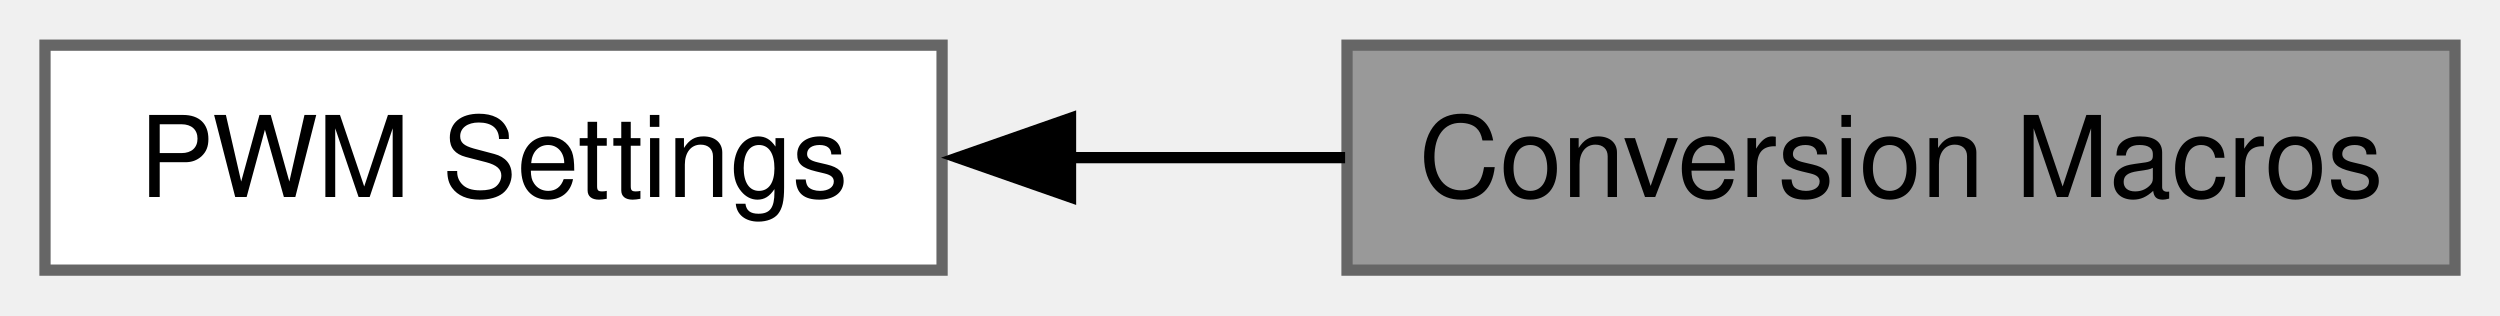
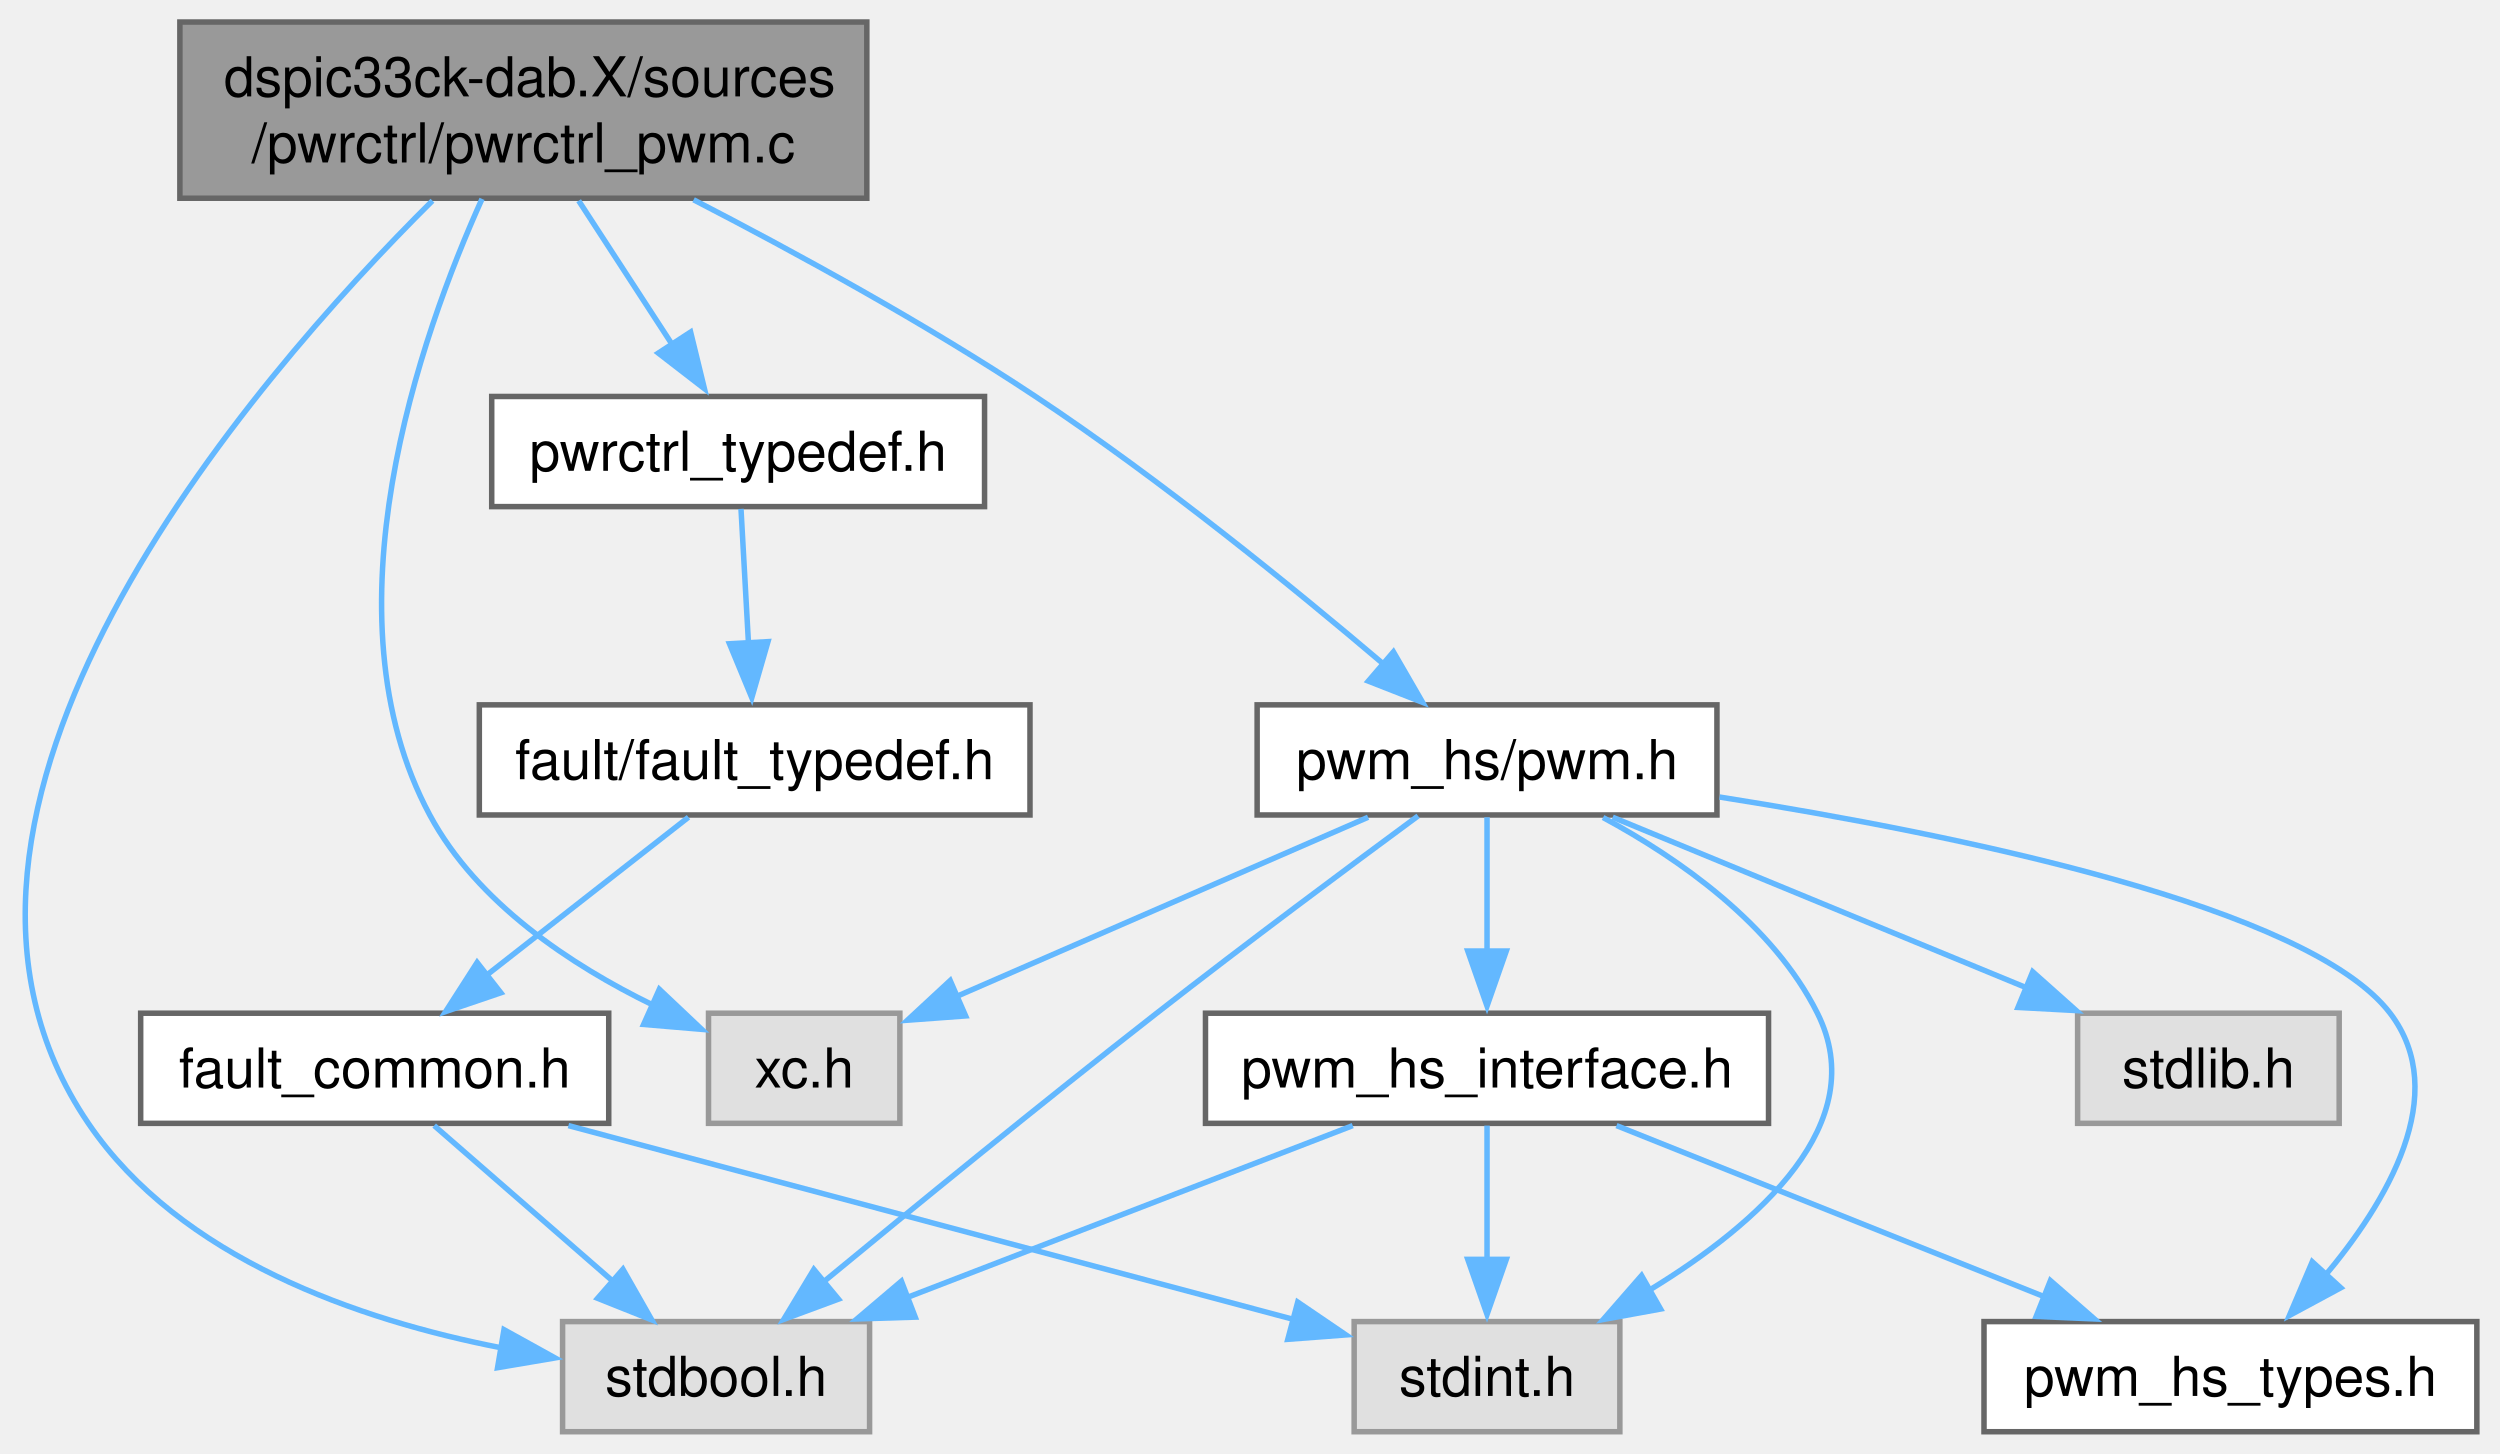
- <svg xmlns="http://www.w3.org/2000/svg" xmlns:xlink="http://www.w3.org/1999/xlink" width="222pt" height="28pt" viewBox="0.00 0.00 222.25 28.00">
-   <g id="graph0" class="graph" transform="scale(1 1) rotate(0) translate(4 24)">
+ <svg xmlns="http://www.w3.org/2000/svg" xmlns:xlink="http://www.w3.org/1999/xlink" width="454pt" height="264pt" viewBox="0.00 0.00 453.59 264.00">
+   <g id="graph0" class="graph" transform="scale(1 1) rotate(0) translate(4 260)">
+     <g id="Node000001" class="node">
+       <g id="a_Node000001">
+         <a xlink:title="Contains DAB control phase calculation between primary and secondary, and the PWM distribution.">
+           <polygon fill="#999999" stroke="#666666" points="153.21,-256 28.46,-256 28.46,-224 153.21,-224 153.21,-256" />
+           <text text-anchor="start" x="36.46" y="-242.5" font-family="Helvetica,sans-Serif" font-size="10.00">dspic33ck-dab.X/sources</text>
+           <text text-anchor="middle" x="90.84" y="-230.5" font-family="Helvetica,sans-Serif" font-size="10.00">/pwrctrl/pwrctrl_pwm.c</text>
+         </a>
+       </g>
+     </g>
    <g id="Node000002" class="node">
      <g id="a_Node000002">
-         <a xlink:href="a00470.html" target="_top" xlink:title="User-declaration of global defines for PWM signal generator settings.">
-           <polygon fill="white" stroke="#666666" points="79.75,-20 0,-20 0,0 79.75,0 79.75,-20" />
-           <text text-anchor="middle" x="39.88" y="-6.5" font-family="Helvetica,sans-Serif" font-size="10.00">PWM Settings</text>
-         </a>
-       </g>
-     </g>
-     <g id="Node000001" class="node">
-       <g id="a_Node000001">
-         <a xlink:title="Conversion macros for user declarations of PWM peripheral.">
-           <polygon fill="#999999" stroke="#666666" points="214.25,-20 115.75,-20 115.75,0 214.25,0 214.25,-20" />
-           <text text-anchor="middle" x="165" y="-6.5" font-family="Helvetica,sans-Serif" font-size="10.00">Conversion Macros</text>
-         </a>
-       </g>
-     </g>
-     <g id="edge1" class="edge">
-       <path fill="none" stroke="black" d="M91.01,-10C99.12,-10 107.51,-10 115.58,-10" />
-       <polygon fill="black" stroke="black" points="91.17,-6.5 81.17,-10 91.17,-13.5 91.17,-6.5" />
+         <a xlink:title=" ">
+           <polygon fill="#e0e0e0" stroke="#999999" points="159.21,-76 124.46,-76 124.46,-56 159.21,-56 159.21,-76" />
+           <text text-anchor="middle" x="141.84" y="-62.5" font-family="Helvetica,sans-Serif" font-size="10.00">xc.h</text>
+         </a>
+       </g>
+     </g>
+     <g id="edge1_Node000001_Node000002" class="edge">
+       <g id="a_edge1_Node000001_Node000002">
+         <a xlink:title=" ">
+           <path fill="none" stroke="#63b8ff" d="M83.33,-223.88C72.1,-198.97 54.25,-148.45 73.84,-112 82.44,-95.99 99.52,-84.72 114.4,-77.47" />
+           <polygon fill="#63b8ff" stroke="#63b8ff" points="115.53,-80.35 123.23,-73.07 112.67,-73.96 115.53,-80.35" />
+         </a>
+       </g>
+     </g>
+     <g id="Node000003" class="node">
+       <g id="a_Node000003">
+         <a xlink:title=" ">
+           <polygon fill="#e0e0e0" stroke="#999999" points="153.71,-20 97.96,-20 97.96,0 153.71,0 153.71,-20" />
+           <text text-anchor="middle" x="125.84" y="-6.5" font-family="Helvetica,sans-Serif" font-size="10.00">stdbool.h</text>
+         </a>
+       </g>
+     </g>
+     <g id="edge2_Node000001_Node000003" class="edge">
+       <g id="a_edge2_Node000001_Node000003">
+         <a xlink:title=" ">
+           <path fill="none" stroke="#63b8ff" d="M74.33,-223.55C41.29,-190.74 -26.61,-112.51 11.84,-56 28.54,-31.45 60.92,-20.29 86.91,-15.22" />
+           <polygon fill="#63b8ff" stroke="#63b8ff" points="87.32,-18.53 96.59,-13.4 86.15,-11.63 87.32,-18.53" />
+         </a>
+       </g>
+     </g>
+     <g id="Node000004" class="node">
+       <g id="a_Node000004">
+         <a xlink:href="a00152.html" target="_top" xlink:title="This is the generated driver header file for the PWM driver.">
+           <polygon fill="white" stroke="#666666" points="307.59,-132 224.09,-132 224.09,-112 307.59,-112 307.59,-132" />
+           <text text-anchor="middle" x="265.84" y="-118.5" font-family="Helvetica,sans-Serif" font-size="10.00">pwm_hs/pwm.h</text>
+         </a>
+       </g>
+     </g>
+     <g id="edge3_Node000001_Node000004" class="edge">
+       <g id="a_edge3_Node000001_Node000004">
+         <a xlink:title=" ">
+           <path fill="none" stroke="#63b8ff" d="M121.75,-223.72C140.22,-214.18 163.89,-201.24 183.84,-188 206.57,-172.91 230.85,-153.16 247.04,-139.4" />
+           <polygon fill="#63b8ff" stroke="#63b8ff" points="248.84,-141.62 254.14,-132.45 244.28,-136.31 248.84,-141.62" />
+         </a>
+       </g>
+     </g>
+     <g id="Node000009" class="node">
+       <g id="a_Node000009">
+         <a xlink:href="a00479_source.html" target="_top" xlink:title=" ">
+           <polygon fill="white" stroke="#666666" points="174.59,-188 85.09,-188 85.09,-168 174.59,-168 174.59,-188" />
+           <text text-anchor="middle" x="129.84" y="-174.5" font-family="Helvetica,sans-Serif" font-size="10.00">pwrctrl_typedef.h</text>
+         </a>
+       </g>
+     </g>
+     <g id="edge13_Node000001_Node000009" class="edge">
+       <g id="a_edge13_Node000001_Node000009">
+         <a xlink:title=" ">
+           <path fill="none" stroke="#63b8ff" d="M100.88,-223.55C106.07,-215.56 112.44,-205.76 117.89,-197.39" />
+           <polygon fill="#63b8ff" stroke="#63b8ff" points="121.21,-199.7 123.72,-189.41 115.34,-195.88 121.21,-199.7" />
+         </a>
+       </g>
+     </g>
+     <g id="edge4_Node000004_Node000002" class="edge">
+       <g id="a_edge4_Node000004_Node000002">
+         <a xlink:title=" ">
+           <path fill="none" stroke="#63b8ff" d="M244.24,-111.59C223.51,-102.57 192.12,-88.9 169.56,-79.07" />
+           <polygon fill="#63b8ff" stroke="#63b8ff" points="171.15,-75.51 160.58,-74.73 168.35,-81.93 171.15,-75.51" />
+         </a>
+       </g>
+     </g>
+     <g id="edge6_Node000004_Node000003" class="edge">
+       <g id="a_edge6_Node000004_Node000003">
+         <a xlink:title=" ">
+           <path fill="none" stroke="#63b8ff" d="M253.32,-111.83C241.11,-102.83 222.05,-88.66 205.84,-76 184.89,-59.65 161.33,-40.39 145.23,-27.11" />
+           <polygon fill="#63b8ff" stroke="#63b8ff" points="148.06,-24.08 138.12,-20.4 143.59,-29.47 148.06,-24.08" />
+         </a>
+       </g>
+     </g>
+     <g id="Node000005" class="node">
+       <g id="a_Node000005">
+         <a xlink:title=" ">
+           <polygon fill="#e0e0e0" stroke="#999999" points="289.96,-20 241.71,-20 241.71,0 289.96,0 289.96,-20" />
+           <text text-anchor="middle" x="265.84" y="-6.5" font-family="Helvetica,sans-Serif" font-size="10.00">stdint.h</text>
+         </a>
+       </g>
+     </g>
+     <g id="edge5_Node000004_Node000005" class="edge">
+       <g id="a_edge5_Node000004_Node000005">
+         <a xlink:title=" ">
+           <path fill="none" stroke="#63b8ff" d="M286.91,-111.54C300.75,-104.06 317.74,-92.19 325.84,-76 335.81,-56.05 315.16,-37.82 295.42,-25.77" />
+           <polygon fill="#63b8ff" stroke="#63b8ff" points="297.36,-22.28 286.94,-20.38 293.9,-28.36 297.36,-22.28" />
+         </a>
+       </g>
+     </g>
+     <g id="Node000006" class="node">
+       <g id="a_Node000006">
+         <a xlink:title=" ">
+           <polygon fill="#e0e0e0" stroke="#999999" points="420.59,-76 373.09,-76 373.09,-56 420.59,-56 420.59,-76" />
+           <text text-anchor="middle" x="396.84" y="-62.5" font-family="Helvetica,sans-Serif" font-size="10.00">stdlib.h</text>
+         </a>
+       </g>
+     </g>
+     <g id="edge7_Node000004_Node000006" class="edge">
+       <g id="a_edge7_Node000004_Node000006">
+         <a xlink:title=" ">
+           <path fill="none" stroke="#63b8ff" d="M288.66,-111.59C309.47,-103.01 340.48,-90.23 363.97,-80.55" />
+           <polygon fill="#63b8ff" stroke="#63b8ff" points="364.93,-83.53 372.84,-76.48 362.26,-77.05 364.93,-83.53" />
+         </a>
+       </g>
+     </g>
+     <g id="Node000007" class="node">
+       <g id="a_Node000007">
+         <a xlink:href="a00161.html" target="_top" xlink:title="This is the generated driver types header file for the PWM driver.">
+           <polygon fill="white" stroke="#666666" points="445.59,-20 356.09,-20 356.09,0 445.59,0 445.59,-20" />
+           <text text-anchor="middle" x="400.84" y="-6.5" font-family="Helvetica,sans-Serif" font-size="10.00">pwm_hs_types.h</text>
+         </a>
+       </g>
+     </g>
+     <g id="edge8_Node000004_Node000007" class="edge">
+       <g id="a_edge8_Node000004_Node000007">
+         <a xlink:title=" ">
+           <path fill="none" stroke="#63b8ff" d="M308.07,-115.26C351.6,-108.38 415.11,-95.31 429.84,-76 441.01,-61.35 429.34,-41.73 417.64,-27.88" />
+           <polygon fill="#63b8ff" stroke="#63b8ff" points="420.88,-26.14 411.55,-21.11 415.7,-30.86 420.88,-26.14" />
+         </a>
+       </g>
+     </g>
+     <g id="Node000008" class="node">
+       <g id="a_Node000008">
+         <a xlink:href="a00158_source.html" target="_top" xlink:title=" ">
+           <polygon fill="white" stroke="#666666" points="316.96,-76 214.71,-76 214.71,-56 316.96,-56 316.96,-76" />
+           <text text-anchor="middle" x="265.84" y="-62.5" font-family="Helvetica,sans-Serif" font-size="10.00">pwm_hs_interface.h</text>
+         </a>
+       </g>
+     </g>
+     <g id="edge9_Node000004_Node000008" class="edge">
+       <g id="a_edge9_Node000004_Node000008">
+         <a xlink:title=" ">
+           <path fill="none" stroke="#63b8ff" d="M265.84,-111.59C265.84,-104.86 265.84,-95.53 265.84,-87.15" />
+           <polygon fill="#63b8ff" stroke="#63b8ff" points="269.34,-87.3 265.84,-77.3 262.34,-87.3 269.34,-87.3" />
+         </a>
+       </g>
+     </g>
+     <g id="edge10_Node000008_Node000003" class="edge">
+       <g id="a_edge10_Node000008_Node000003">
+         <a xlink:title=" ">
+           <path fill="none" stroke="#63b8ff" d="M241.45,-55.59C219.11,-46.97 185.77,-34.12 160.63,-24.42" />
+           <polygon fill="#63b8ff" stroke="#63b8ff" points="162,-20.81 151.41,-20.48 159.49,-27.34 162,-20.81" />
+         </a>
+       </g>
+     </g>
+     <g id="edge11_Node000008_Node000005" class="edge">
+       <g id="a_edge11_Node000008_Node000005">
+         <a xlink:title=" ">
+           <path fill="none" stroke="#63b8ff" d="M265.84,-55.59C265.84,-48.86 265.84,-39.53 265.84,-31.15" />
+           <polygon fill="#63b8ff" stroke="#63b8ff" points="269.34,-31.3 265.84,-21.3 262.34,-31.3 269.34,-31.3" />
+         </a>
+       </g>
+     </g>
+     <g id="edge12_Node000008_Node000007" class="edge">
+       <g id="a_edge12_Node000008_Node000007">
+         <a xlink:title=" ">
+           <path fill="none" stroke="#63b8ff" d="M289.35,-55.59C310.81,-47.01 342.76,-34.23 366.96,-24.55" />
+           <polygon fill="#63b8ff" stroke="#63b8ff" points="368.15,-27.44 376.14,-20.48 365.56,-20.94 368.15,-27.44" />
+         </a>
+       </g>
+     </g>
+     <g id="Node000010" class="node">
+       <g id="a_Node000010">
+         <a xlink:href="a00380.html" target="_top" xlink:title="Contains fault data types.">
+           <polygon fill="white" stroke="#666666" points="182.84,-132 82.84,-132 82.84,-112 182.84,-112 182.84,-132" />
+           <text text-anchor="middle" x="132.84" y="-118.5" font-family="Helvetica,sans-Serif" font-size="10.00">fault/fault_typedef.h</text>
+         </a>
+       </g>
+     </g>
+     <g id="edge14_Node000009_Node000010" class="edge">
+       <g id="a_edge14_Node000009_Node000010">
+         <a xlink:title=" ">
+           <path fill="none" stroke="#63b8ff" d="M130.36,-167.59C130.74,-160.86 131.25,-151.53 131.72,-143.15" />
+           <polygon fill="#63b8ff" stroke="#63b8ff" points="135.26,-143.48 132.32,-133.3 128.27,-143.09 135.26,-143.48" />
+         </a>
+       </g>
+     </g>
+     <g id="Node000011" class="node">
+       <g id="a_Node000011">
+         <a xlink:href="a00371.html" target="_top" xlink:title="Contains fault generic public functions.">
+           <polygon fill="white" stroke="#666666" points="106.34,-76 21.34,-76 21.34,-56 106.34,-56 106.34,-76" />
+           <text text-anchor="middle" x="63.84" y="-62.5" font-family="Helvetica,sans-Serif" font-size="10.00">fault_common.h</text>
+         </a>
+       </g>
+     </g>
+     <g id="edge15_Node000010_Node000011" class="edge">
+       <g id="a_edge15_Node000010_Node000011">
+         <a xlink:title=" ">
+           <path fill="none" stroke="#63b8ff" d="M120.82,-111.59C110.73,-103.7 96.09,-92.24 84.18,-82.92" />
+           <polygon fill="#63b8ff" stroke="#63b8ff" points="86.75,-79.71 76.72,-76.3 82.44,-85.22 86.75,-79.71" />
+         </a>
+       </g>
+     </g>
+     <g id="edge17_Node000011_Node000003" class="edge">
+       <g id="a_edge17_Node000011_Node000003">
+         <a xlink:title=" ">
+           <path fill="none" stroke="#63b8ff" d="M74.64,-55.59C83.53,-47.85 96.34,-36.69 106.93,-27.47" />
+           <polygon fill="#63b8ff" stroke="#63b8ff" points="108.92,-29.51 114.16,-20.3 104.32,-24.23 108.92,-29.51" />
+         </a>
+       </g>
+     </g>
+     <g id="edge16_Node000011_Node000005" class="edge">
+       <g id="a_edge16_Node000011_Node000005">
+         <a xlink:title=" ">
+           <path fill="none" stroke="#63b8ff" d="M99.02,-55.59C136.06,-45.69 194.01,-30.2 230.94,-20.33" />
+           <polygon fill="#63b8ff" stroke="#63b8ff" points="231.46,-23.54 240.22,-17.58 229.66,-16.78 231.46,-23.54" />
+         </a>
+       </g>
    </g>
  </g>
</svg>
